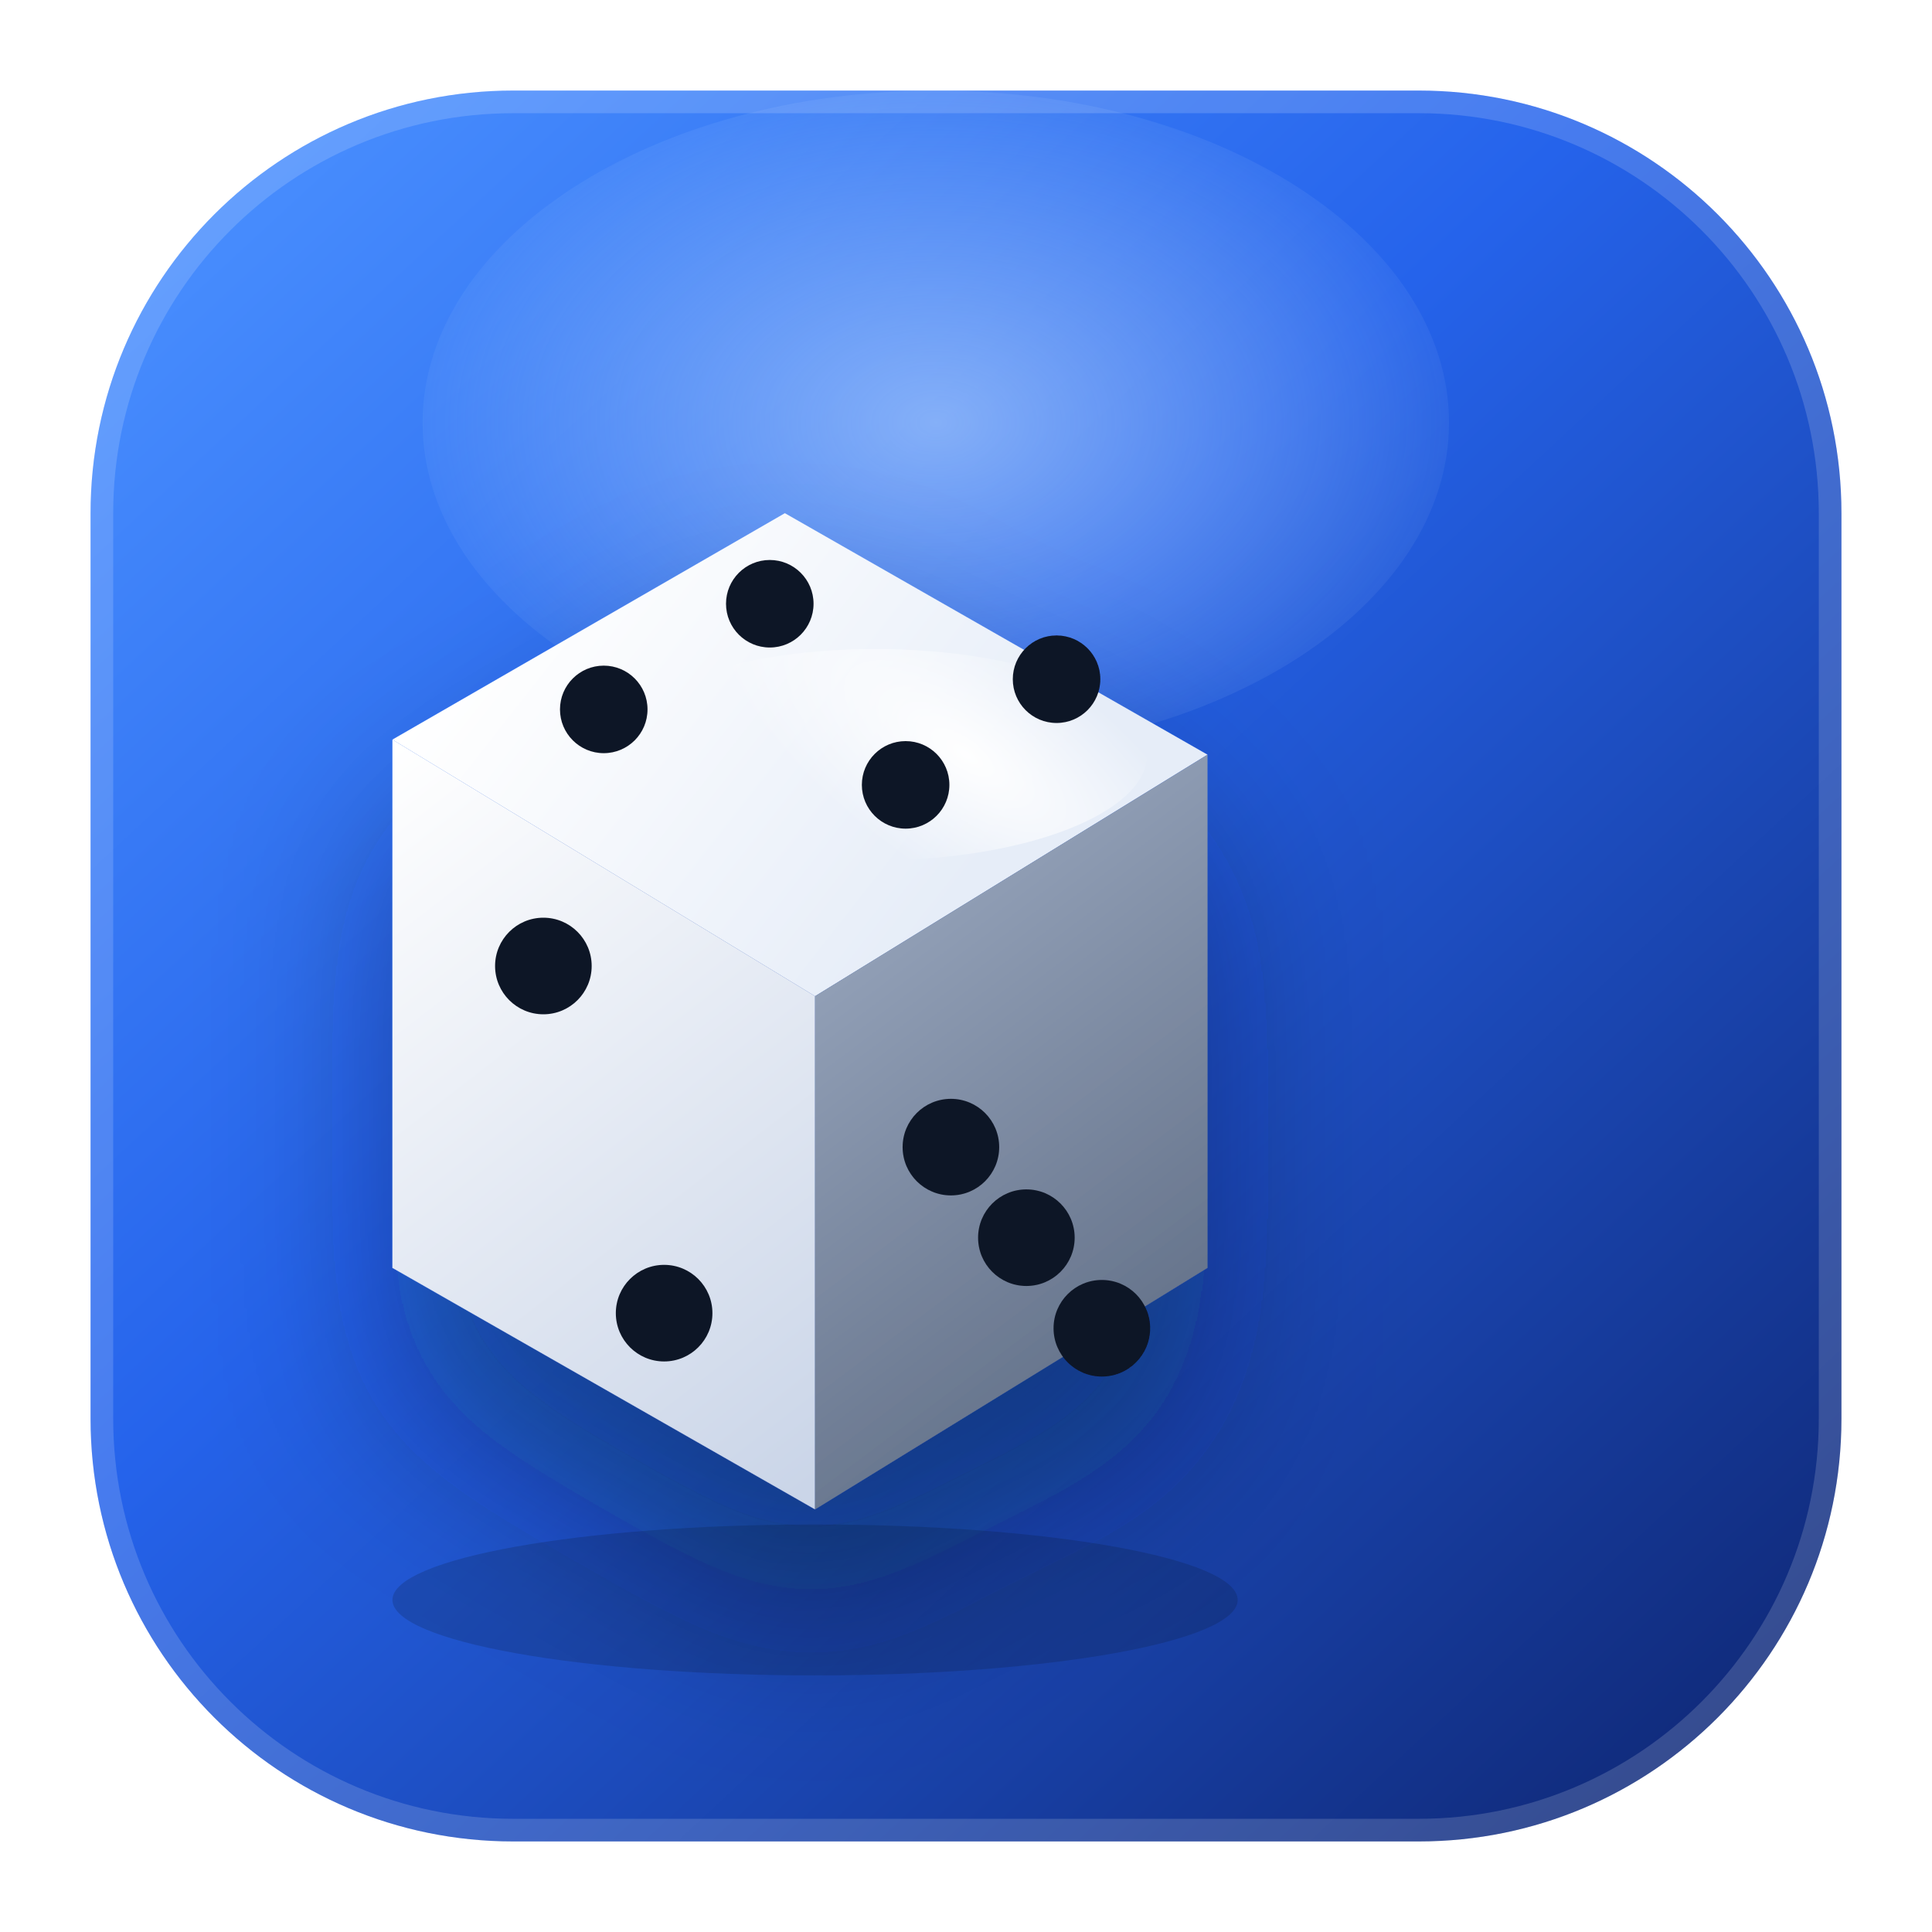
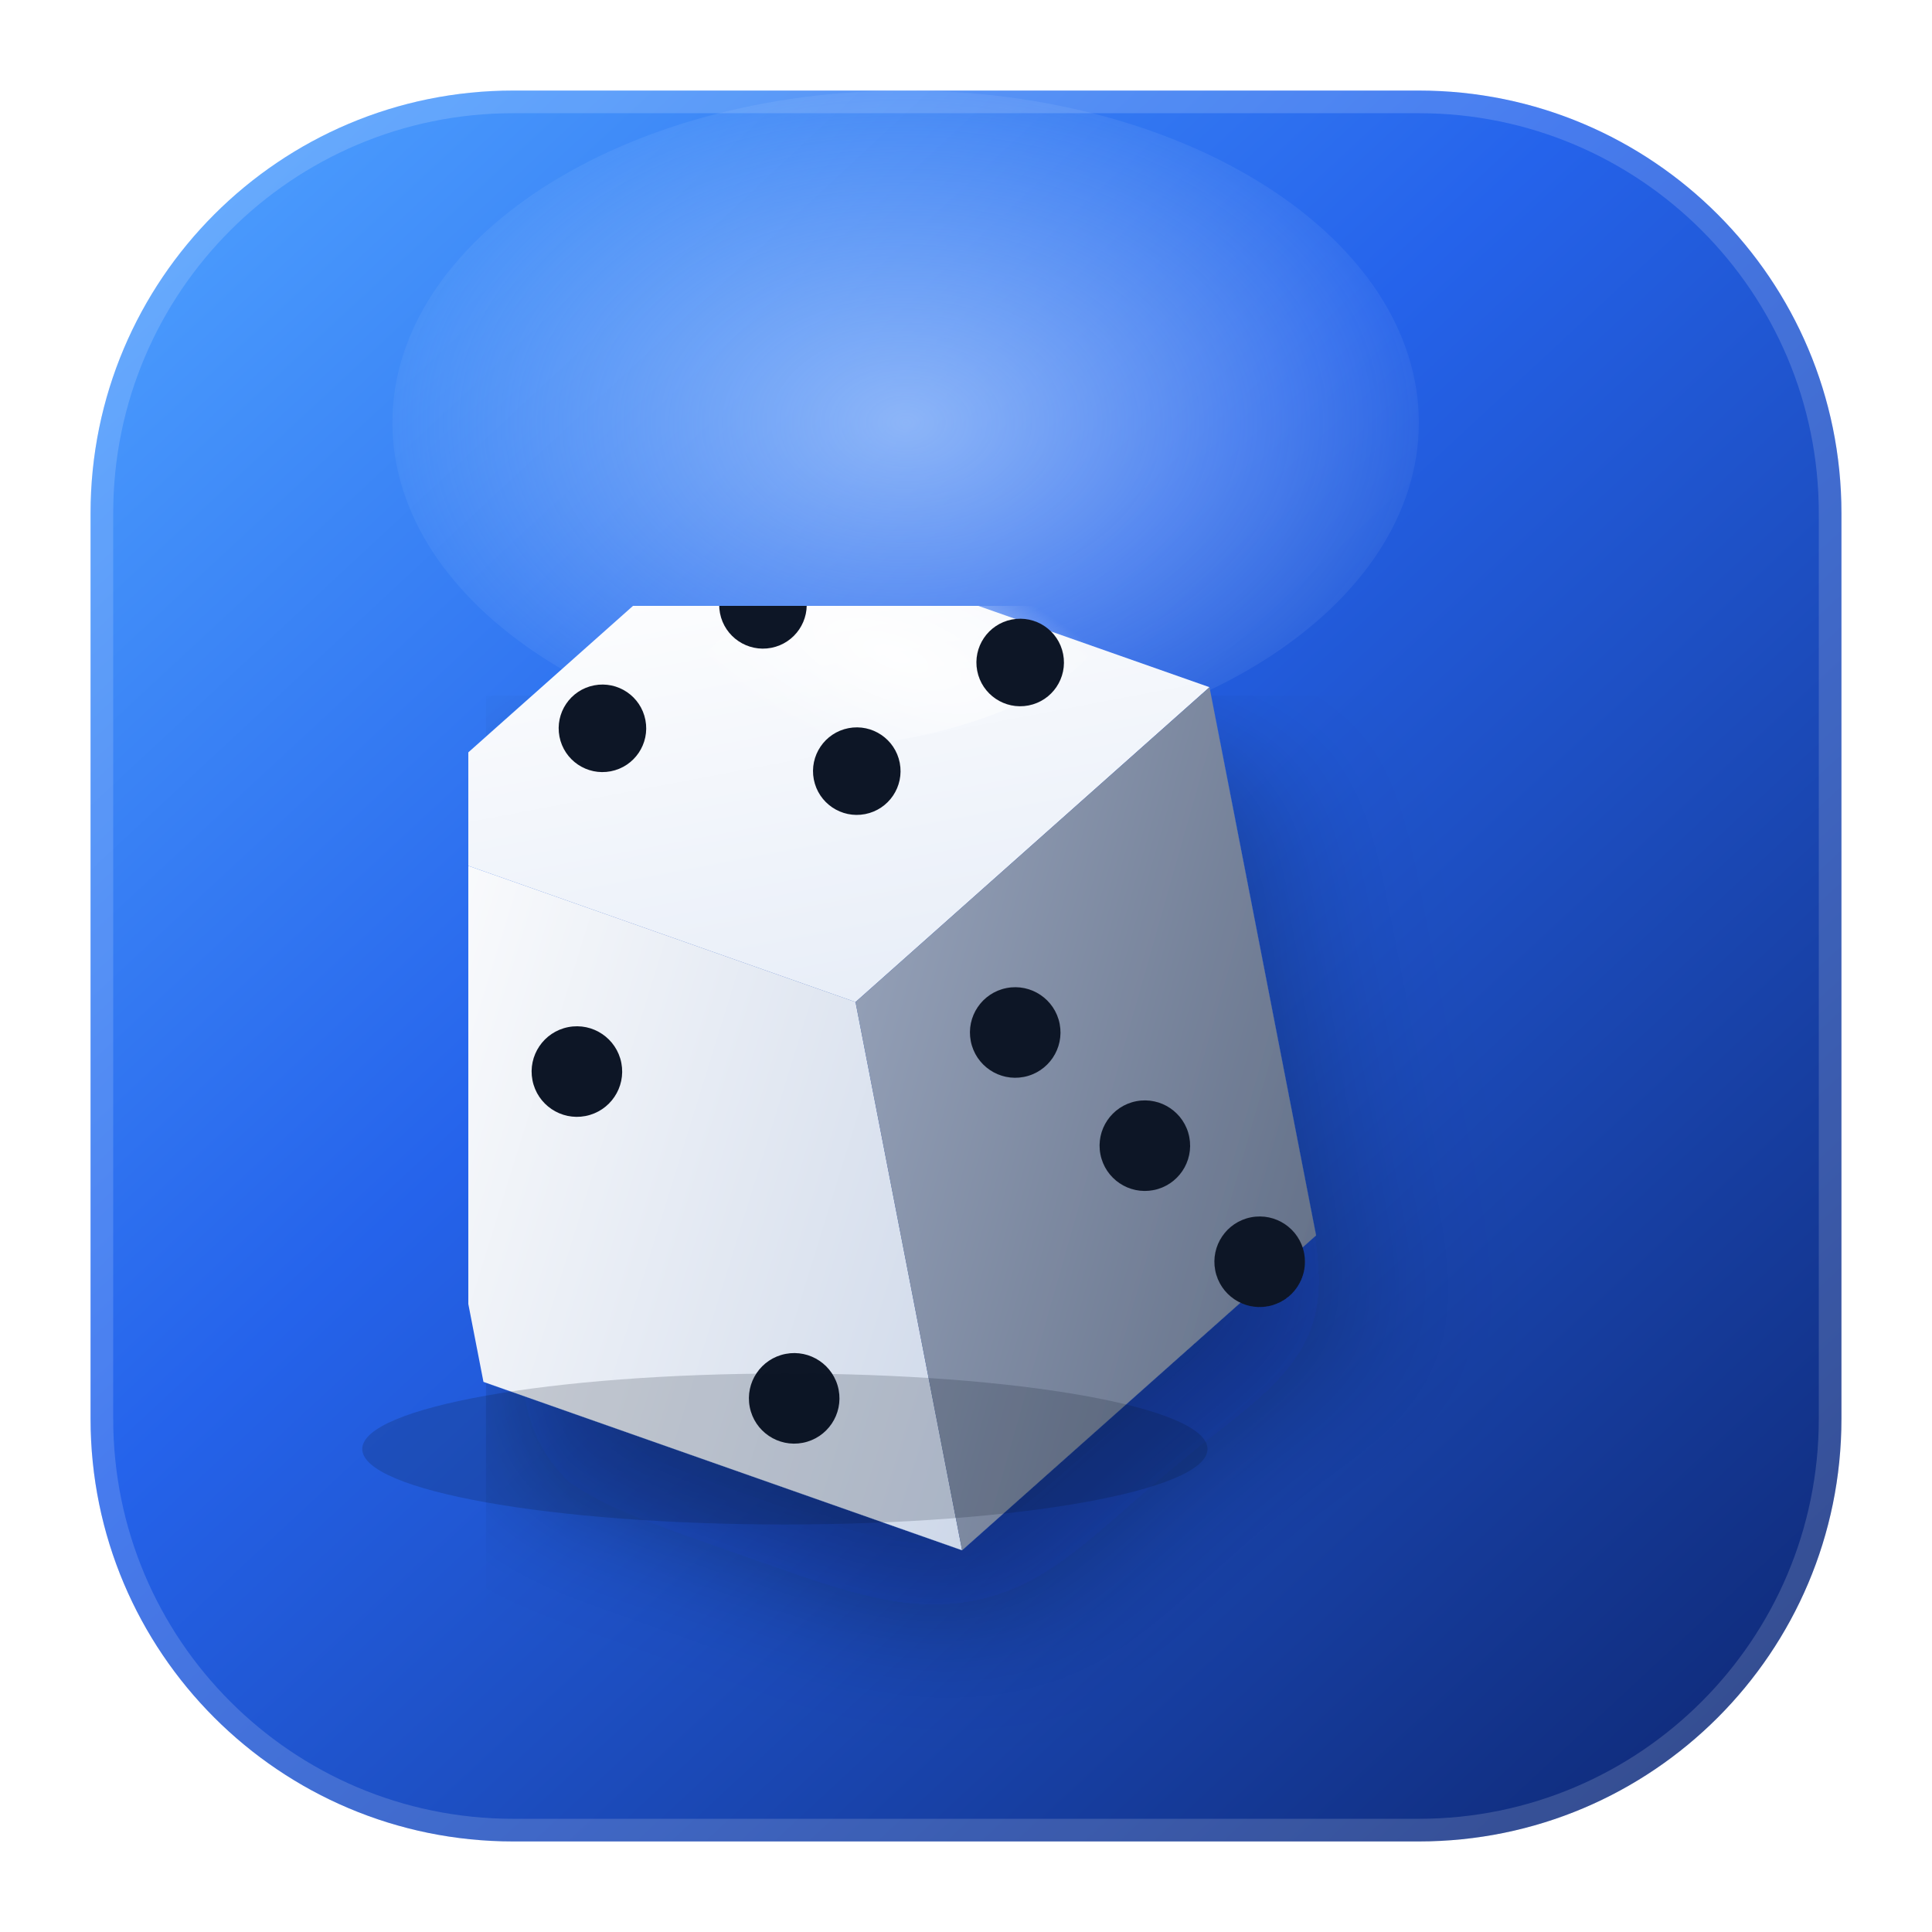
<svg xmlns="http://www.w3.org/2000/svg" width="128" height="128" viewBox="0 0 128 128" fill="none">
  <defs>
-     <linearGradient id="bgMini" x1="12" y1="10" x2="112" y2="118" gradientUnits="userSpaceOnUse">
-       <stop offset="0" stop-color="#4A90FF" />
+     <linearGradient id="bgMini" x1="10" y1="8" x2="114" y2="120" gradientUnits="userSpaceOnUse">
+       <stop offset="0" stop-color="#4EA1FF" />
      <stop offset="0.42" stop-color="#2563EB" />
-       <stop offset="1" stop-color="#102A7A" />
+       <stop offset="1" stop-color="#0F2A78" />
    </linearGradient>
-     <radialGradient id="miniGlow" cx="0" cy="0" r="1" gradientUnits="userSpaceOnUse" gradientTransform="translate(62 28) rotate(90) scale(26 38)">
-       <stop stop-color="#CBE5FF" stop-opacity="0.55" />
-       <stop offset="1" stop-color="#CBE5FF" stop-opacity="0" />
+     <radialGradient id="miniGlow" cx="0" cy="0" r="1" gradientUnits="userSpaceOnUse" gradientTransform="translate(60 28) rotate(90) scale(26 38)">
+       <stop stop-color="#D9ECFF" stop-opacity="0.55" />
+       <stop offset="1" stop-color="#D9ECFF" stop-opacity="0" />
    </radialGradient>
-     <linearGradient id="front" x1="28" y1="48" x2="62" y2="92" gradientUnits="userSpaceOnUse">
+     <linearGradient id="front1" x1="0" y1="0" x2="1" y2="1">
      <stop stop-color="#FFFFFF" />
-       <stop offset="1" stop-color="#CAD5E8" />
+       <stop offset="1" stop-color="#CED8E9" />
    </linearGradient>
-     <linearGradient id="top" x1="38" y1="34" x2="66" y2="56" gradientUnits="userSpaceOnUse">
+     <linearGradient id="top1" x1="0.5" y1="0" x2="0.5" y2="1">
      <stop stop-color="#FFFFFF" />
-       <stop offset="1" stop-color="#E6EDF8" />
+       <stop offset="1" stop-color="#E8EEF8" />
    </linearGradient>
-     <linearGradient id="side" x1="61" y1="50" x2="91" y2="90" gradientUnits="userSpaceOnUse">
-       <stop stop-color="#9CAAC1" />
-       <stop offset="1" stop-color="#58667E" />
+     <linearGradient id="side1" x1="0" y1="0" x2="1" y2="1">
+       <stop stop-color="#9CA8BF" />
+       <stop offset="1" stop-color="#5C6981" />
    </linearGradient>
-     <radialGradient id="shine" cx="0" cy="0" r="1" gradientUnits="userSpaceOnUse" gradientTransform="translate(64 50) rotate(35) scale(20 8)">
-       <stop stop-color="white" stop-opacity="0.95" />
+     <linearGradient id="front2" x1="0" y1="0" x2="1" y2="1">
+       <stop stop-color="#FFFFFF" />
+       <stop offset="1" stop-color="#D5DEEC" />
+     </linearGradient>
+     <linearGradient id="top2" x1="0.5" y1="0" x2="0.5" y2="1">
+       <stop stop-color="#FFFFFF" />
+       <stop offset="1" stop-color="#E6EDF7" />
+     </linearGradient>
+     <linearGradient id="side2" x1="0" y1="0" x2="1" y2="1">
+       <stop stop-color="#A1ACC1" />
+       <stop offset="1" stop-color="#647086" />
+     </linearGradient>
+     <radialGradient id="shine1" cx="0" cy="0" r="1" gradientUnits="userSpaceOnUse" gradientTransform="translate(38 16) rotate(32) scale(18 7)">
+       <stop stop-color="white" stop-opacity="0.86" />
      <stop offset="1" stop-color="white" stop-opacity="0" />
    </radialGradient>
-     <filter id="shadow" x="10" y="18" width="108" height="100" filterUnits="userSpaceOnUse">
-       <feDropShadow dx="0" dy="8" stdDeviation="6" flood-color="#081325" flood-opacity="0.38" />
+     <radialGradient id="shine2" cx="0" cy="0" r="1" gradientUnits="userSpaceOnUse" gradientTransform="translate(82 28) rotate(28) scale(12 5)">
+       <stop stop-color="white" stop-opacity="0.8" />
+       <stop offset="1" stop-color="white" stop-opacity="0" />
+     </radialGradient>
+     <filter id="shadow1" x="8" y="22" width="78" height="82" filterUnits="userSpaceOnUse">
+       <feDropShadow dx="0" dy="6" stdDeviation="5" flood-color="#081121" flood-opacity="0.34" />
+     </filter>
+     <filter id="shadow2" x="58" y="20" width="48" height="50" filterUnits="userSpaceOnUse">
+       <feDropShadow dx="0" dy="5" stdDeviation="4.5" flood-color="#081121" flood-opacity="0.28" />
    </filter>
  </defs>
  <rect x="6" y="6" width="116" height="116" rx="28" fill="url(#bgMini)" />
  <rect x="6.75" y="6.75" width="114.5" height="114.5" rx="27.25" stroke="rgba(255,255,255,.16)" stroke-width="1.5" />
-   <ellipse cx="62" cy="28" rx="34" ry="22" fill="url(#miniGlow)" />
-   <g filter="url(#shadow)">
-     <polygon points="52,34 80,50 54,66 26,49" fill="url(#top)" />
-     <polygon points="26,49 54,66 54,100 26,84" fill="url(#front)" />
-     <polygon points="54,66 80,50 80,84 54,100" fill="url(#side)" />
-     <ellipse cx="58" cy="50" rx="18" ry="7" fill="url(#shine)" />
-     <circle cx="40" cy="47" r="2.9" fill="#111827" />
-     <circle cx="51" cy="40" r="2.9" fill="#111827" />
-     <circle cx="60" cy="52" r="2.9" fill="#111827" />
-     <circle cx="70" cy="45" r="2.9" fill="#111827" />
-     <circle cx="36" cy="64" r="3.2" fill="#111827" />
-     <circle cx="44" cy="87" r="3.2" fill="#111827" />
-     <circle cx="63" cy="76" r="3.2" fill="#111827" />
-     <circle cx="68" cy="82" r="3.2" fill="#111827" />
-     <circle cx="73" cy="88" r="3.2" fill="#111827" />
+   <ellipse cx="60" cy="28" rx="34" ry="22" fill="url(#miniGlow)" />
+   <g transform="translate(60 30) rotate(9)" filter="url(#shadow2)">
+     <polygon points="20,3 39,14 21,25 2,14" fill="url(#top2)" />
+     <polygon points="2,14 21,25 21,49 2,38" fill="url(#front2)" />
+     <polygon points="21,25 39,14 39,38 21,49" fill="url(#side2)" />
+     <ellipse cx="27" cy="11" rx="8" ry="3.5" fill="url(#shine2)" />
+     <circle cx="20" cy="14" r="2.2" fill="#111827" />
+     <circle cx="8" cy="26" r="2.4" fill="#111827" />
+     <circle cx="15" cy="42" r="2.4" fill="#111827" />
+     <circle cx="30" cy="27" r="2.4" fill="#111827" />
+     <circle cx="34" cy="37" r="2.4" fill="#111827" />
  </g>
-   <ellipse cx="54" cy="106" rx="28" ry="5" fill="#091224" fill-opacity="0.18" />
+   <g transform="translate(19 35) rotate(-11)" filter="url(#shadow1)">
+     <polygon points="29,5 58,22 31,38 2,21" fill="url(#top1)" />
+     <polygon points="2,21 31,38 31,75 2,58" fill="url(#front1)" />
+     <polygon points="31,38 58,22 58,59 31,75" fill="url(#side1)" />
+     <ellipse cx="38" cy="16" rx="14" ry="5.5" fill="url(#shine1)" />
+     <circle cx="18" cy="17" r="2.9" fill="#111827" />
+     <circle cx="30" cy="11" r="2.9" fill="#111827" />
+     <circle cx="34" cy="23" r="2.9" fill="#111827" />
+     <circle cx="46" cy="18" r="2.9" fill="#111827" />
+     <circle cx="12" cy="39" r="3" fill="#111827" />
+     <circle cx="22" cy="63" r="3" fill="#111827" />
+     <circle cx="41" cy="42" r="3" fill="#111827" />
+     <circle cx="48" cy="51" r="3" fill="#111827" />
+     <circle cx="54" cy="60" r="3" fill="#111827" />
+   </g>
+   <ellipse cx="52" cy="96" rx="28" ry="5" fill="#091224" fill-opacity="0.18" />
</svg>
